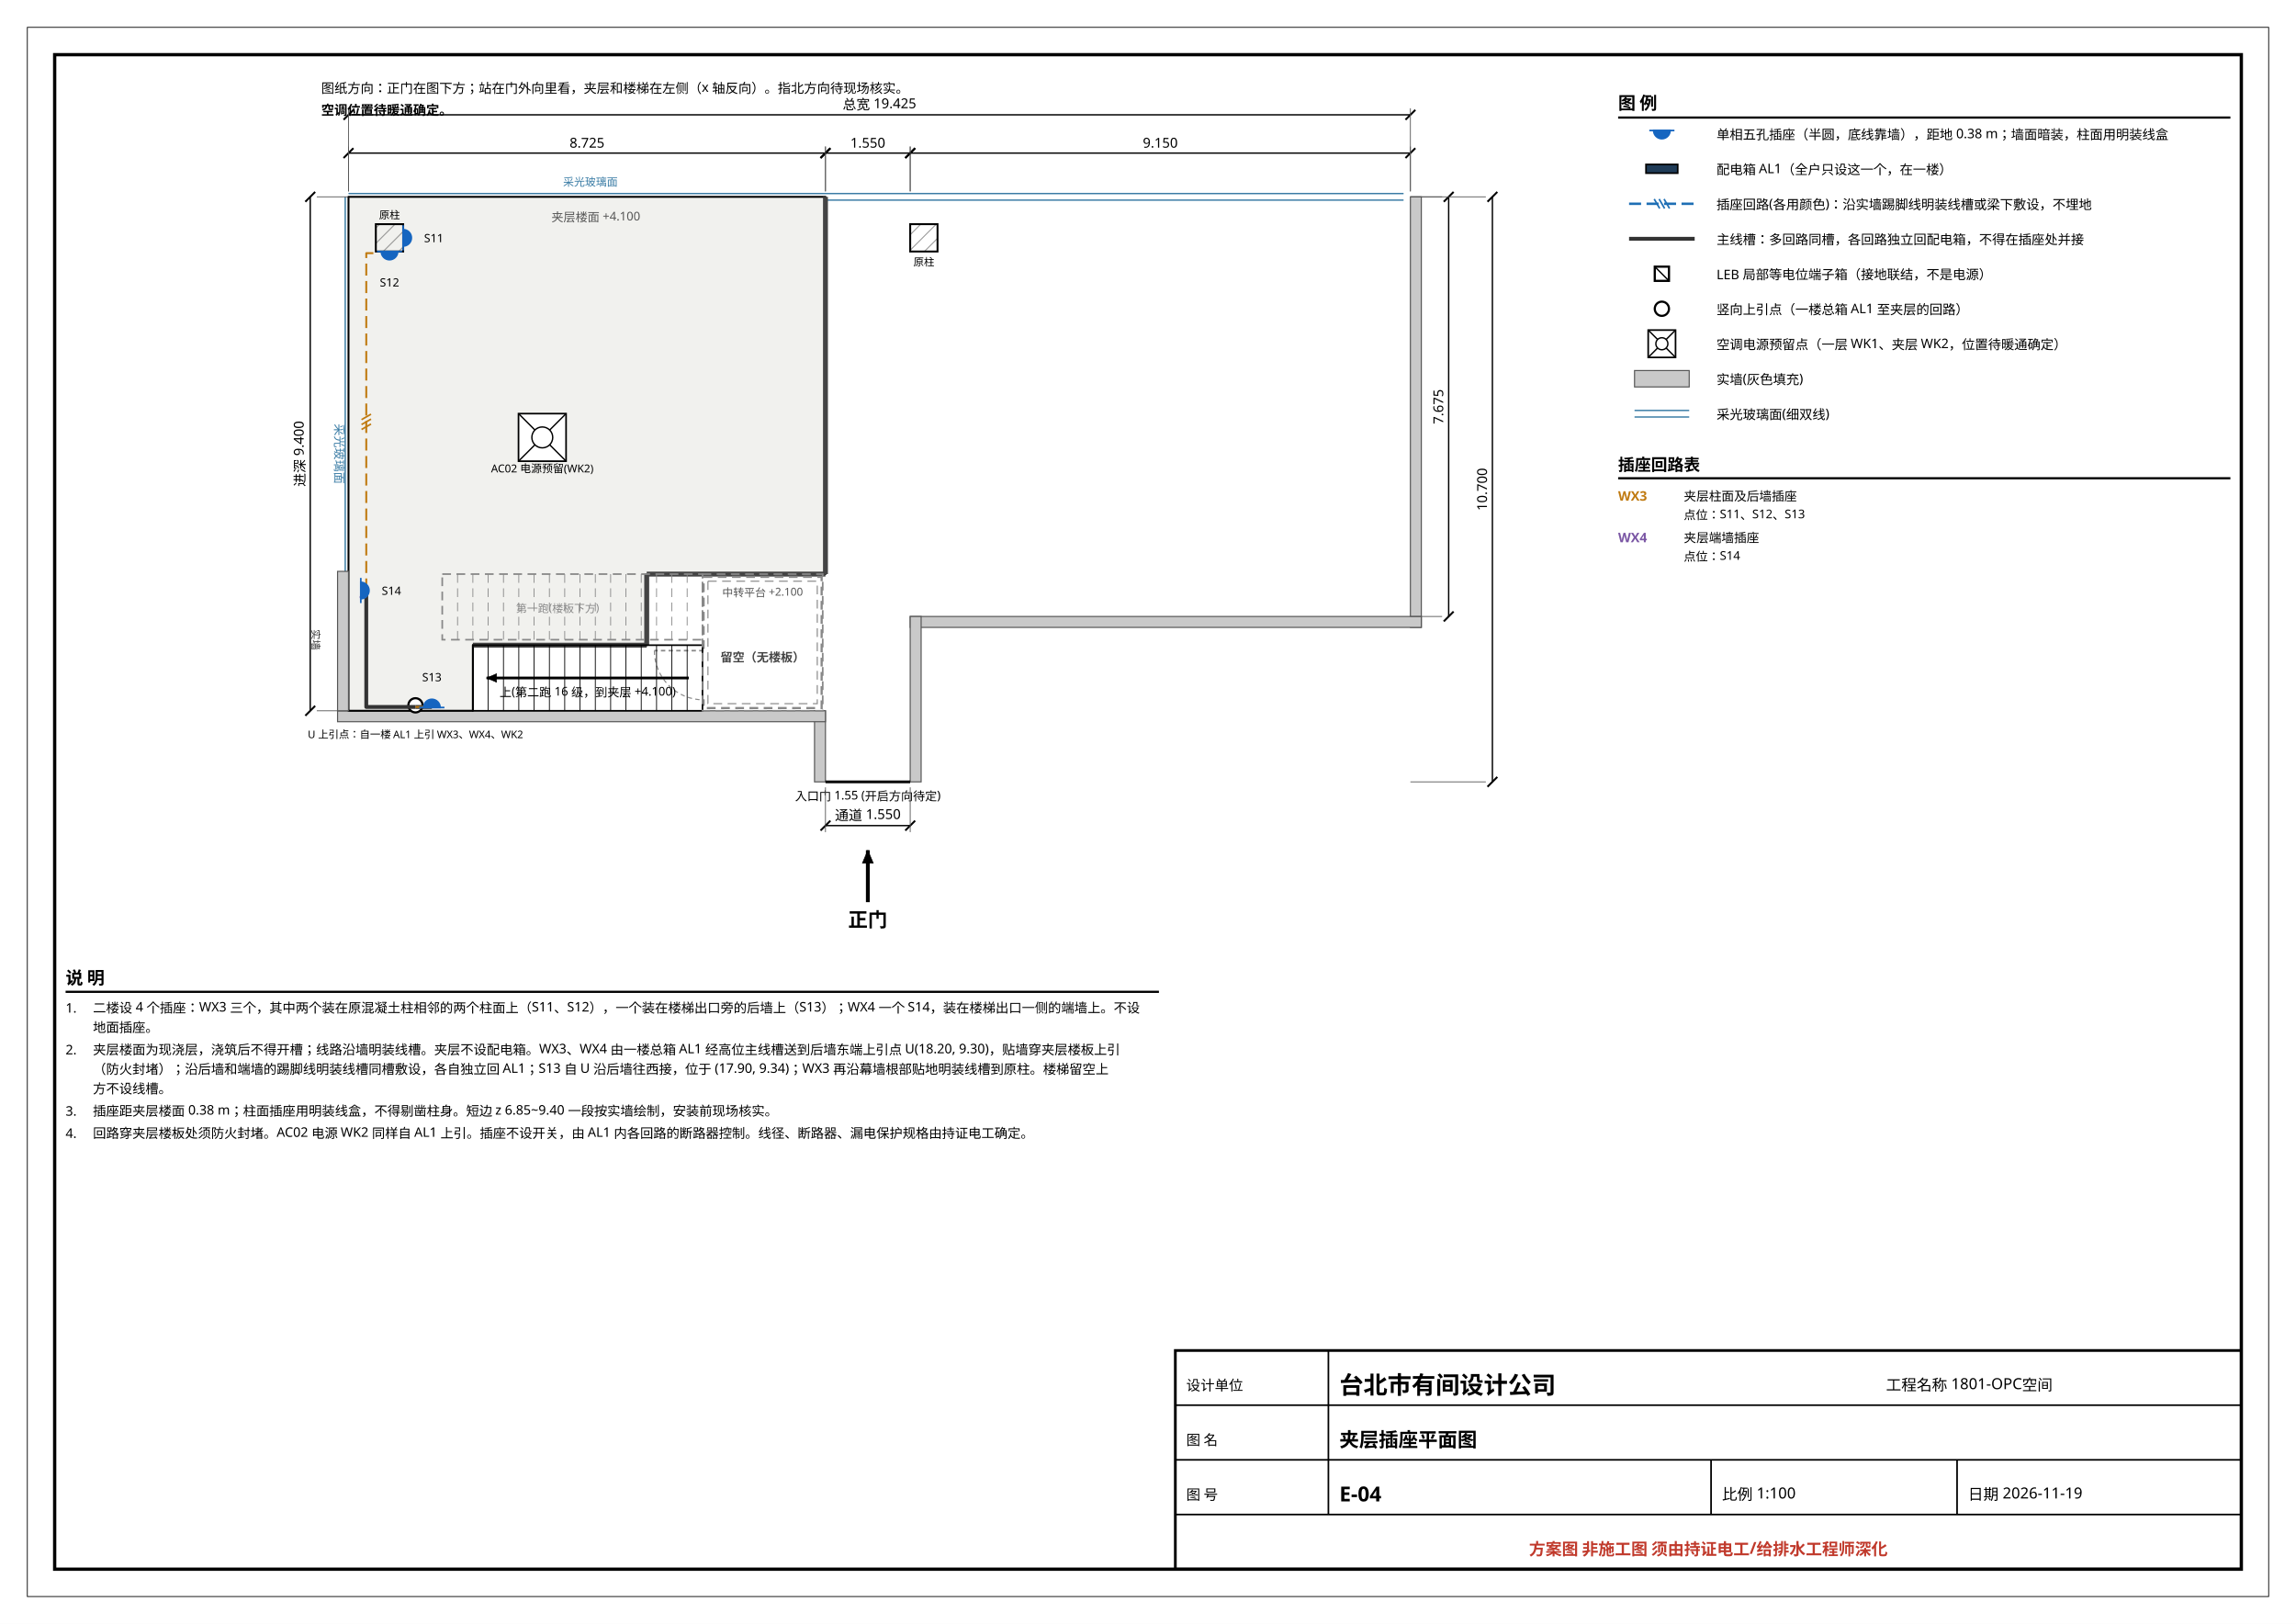
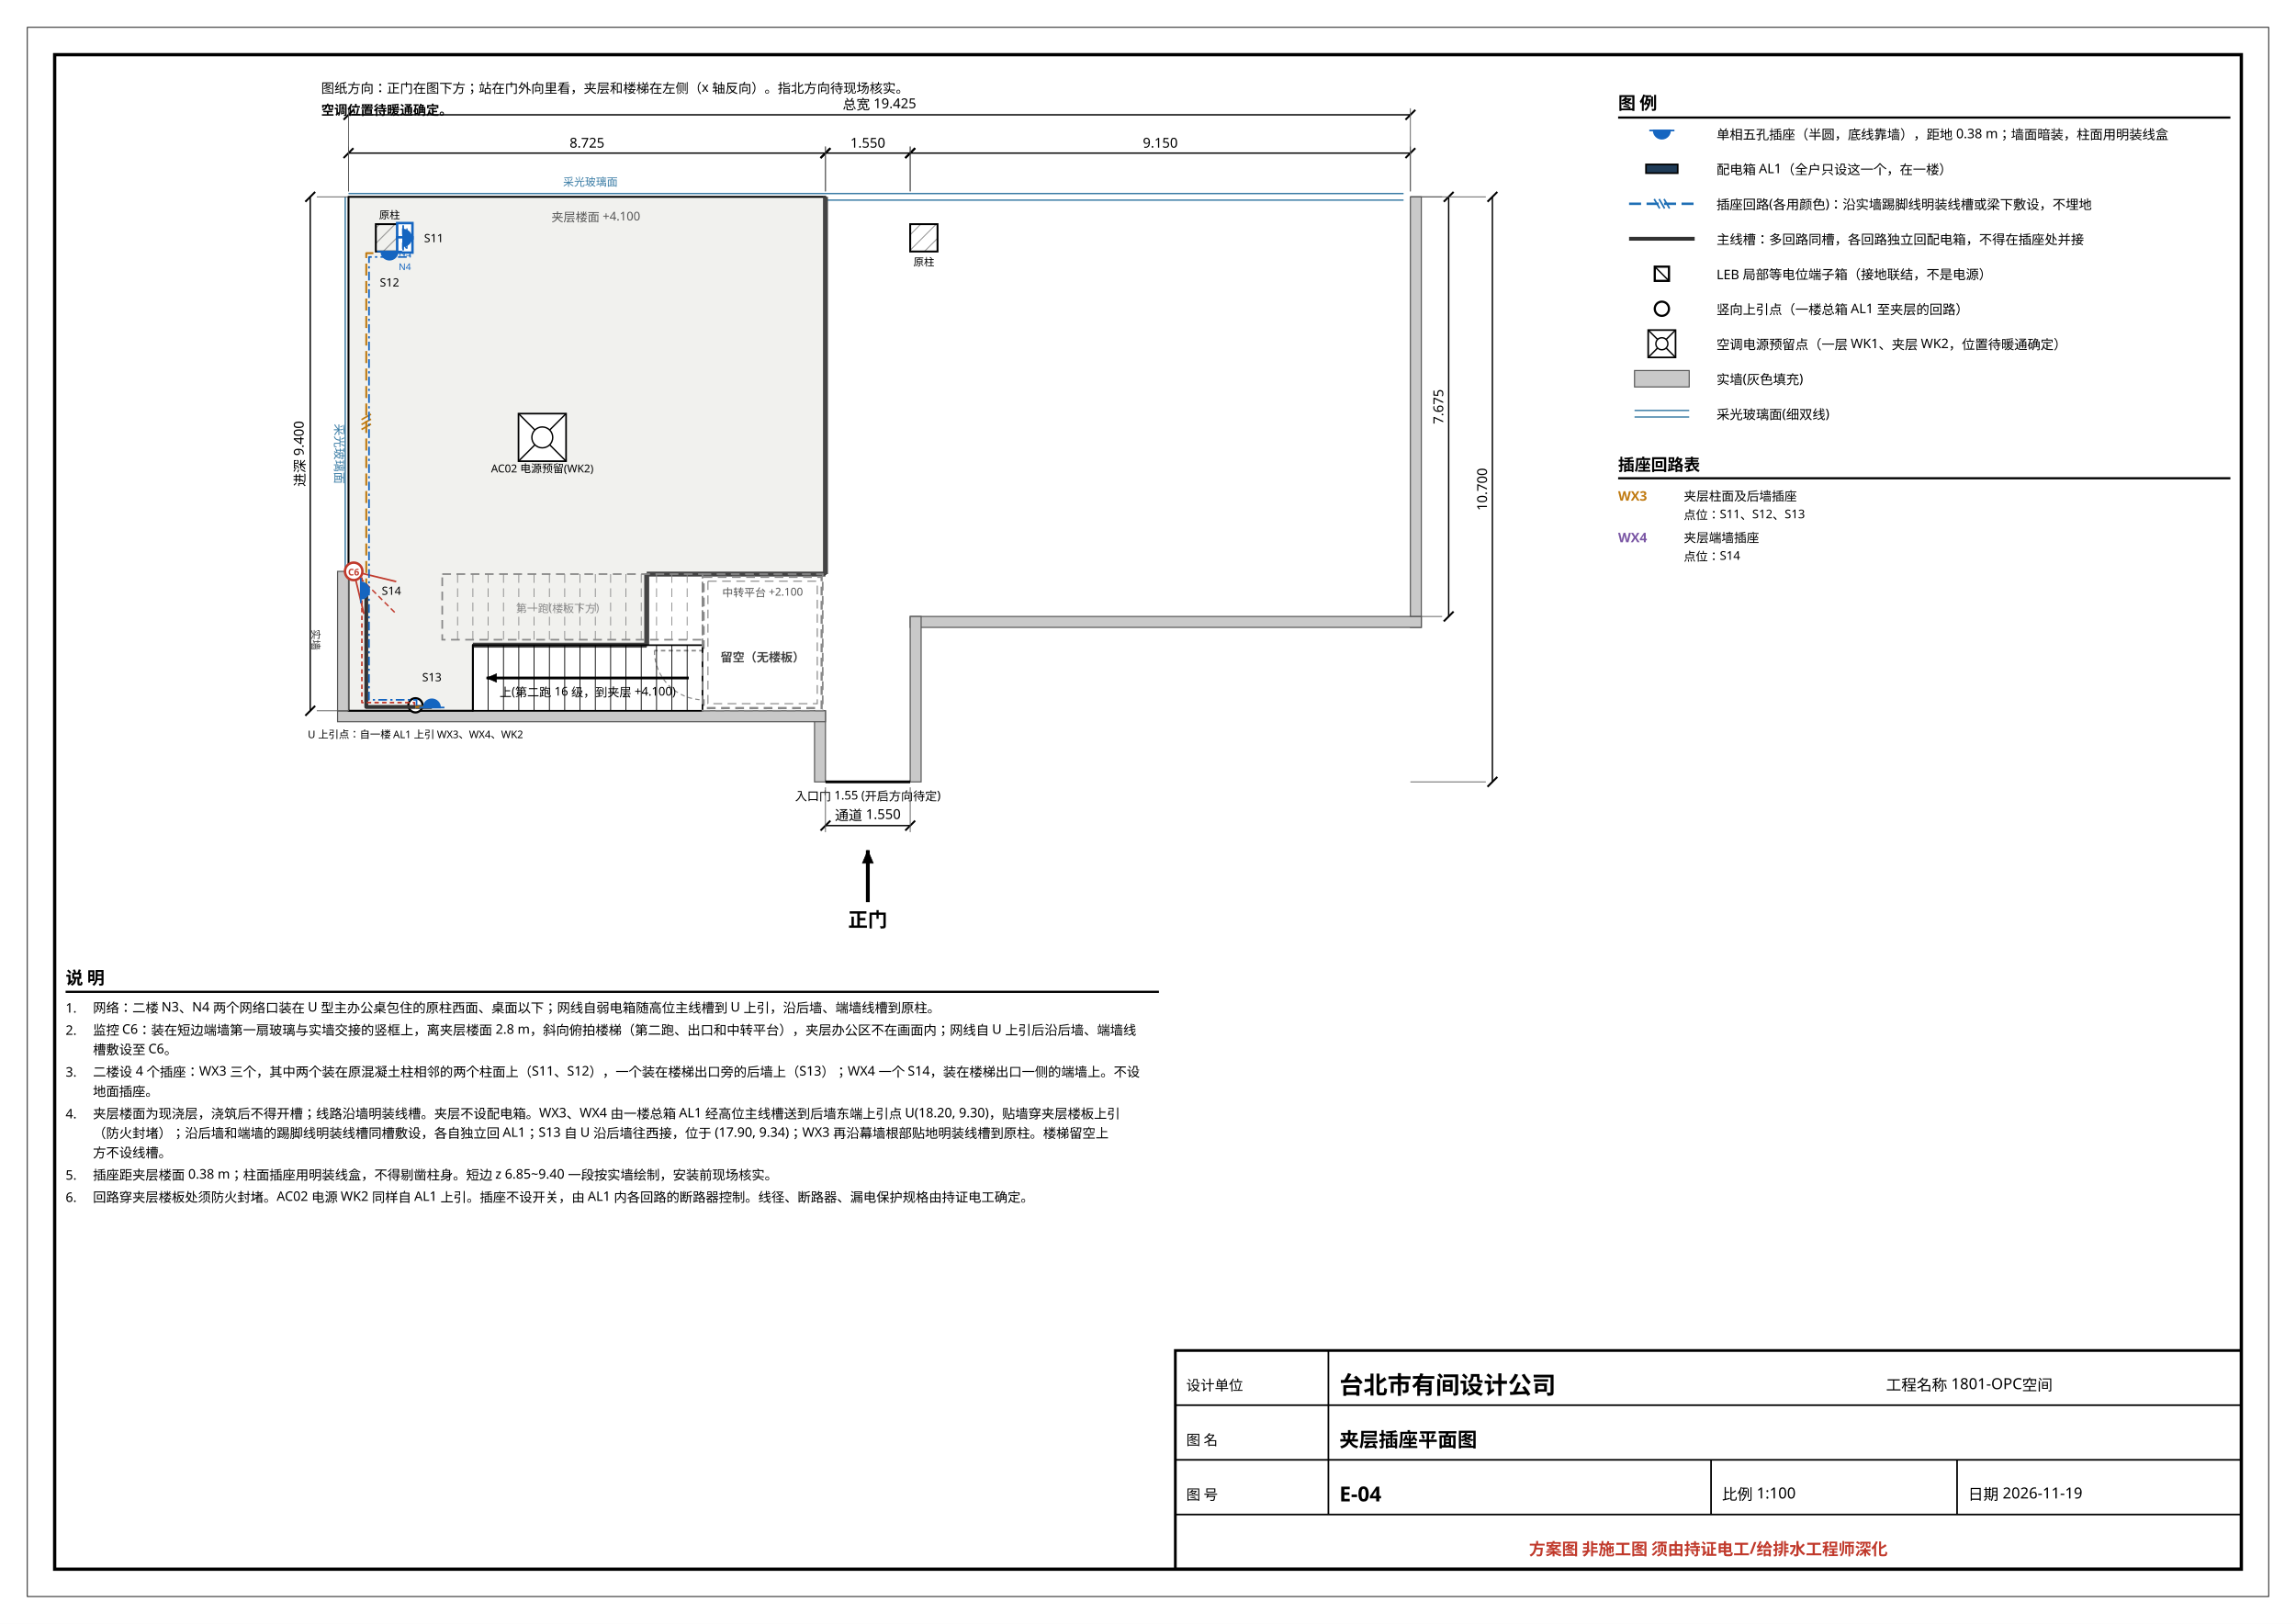
<svg xmlns="http://www.w3.org/2000/svg" width="420mm" height="297mm" viewBox="0 0 420 297" font-family="Microsoft YaHei,PingFang SC,Noto Sans SC,sans-serif">
  <rect width="420" height="297" fill="#fff" />
  <defs>
    <pattern id="hatch" width="2" height="2" patternUnits="userSpaceOnUse" patternTransform="rotate(45)">
      <line x1="0" y1="0" x2="0" y2="2" stroke="#777" stroke-width=".25" />
    </pattern>
    <pattern id="dots" width="1.6" height="1.6" patternUnits="userSpaceOnUse">
      <circle cx=".8" cy=".8" r=".18" fill="#999" />
    </pattern>
  </defs>
  <rect x="5.00" y="5.00" width="410.00" height="287.00" fill="none" stroke="#000" stroke-width="0.15" />
  <rect x="10.00" y="10.00" width="400.00" height="277.00" fill="none" stroke="#000" stroke-width="0.60" />
  <rect x="215.00" y="247.00" width="195.00" height="40.00" fill="none" stroke="#000" stroke-width="0.50" />
  <line x1="215.00" y1="257.00" x2="410.00" y2="257.00" stroke="#000" stroke-width="0.30" fill="none" />
  <line x1="215.00" y1="267.00" x2="410.00" y2="267.00" stroke="#000" stroke-width="0.30" fill="none" />
  <line x1="215.00" y1="277.00" x2="410.00" y2="277.00" stroke="#000" stroke-width="0.30" fill="none" />
  <line x1="243.00" y1="247.00" x2="243.00" y2="277.00" stroke="#000" stroke-width="0.30" fill="none" />
  <line x1="313.00" y1="267.00" x2="313.00" y2="277.00" stroke="#000" stroke-width="0.30" fill="none" />
  <line x1="358.00" y1="267.00" x2="358.00" y2="277.00" stroke="#000" stroke-width="0.30" fill="none" />
  <text x="217.00" y="254.30" font-size="2.60" text-anchor="start" fill="#000">设计单位</text>
  <text x="245.00" y="254.90" font-size="4.40" text-anchor="start" fill="#000" font-weight="bold">台北市有间设计公司</text>
  <text x="345.00" y="254.30" font-size="2.80" text-anchor="start" fill="#000">工程名称  1801-OPC空间</text>
  <text x="217.00" y="264.30" font-size="2.60" text-anchor="start" fill="#000">图    名</text>
  <text x="245.00" y="264.60" font-size="3.60" text-anchor="start" fill="#000" font-weight="bold">夹层插座平面图</text>
  <text x="217.00" y="274.30" font-size="2.60" text-anchor="start" fill="#000">图    号</text>
  <text x="245.00" y="274.60" font-size="3.80" text-anchor="start" fill="#000" font-weight="bold">E-04</text>
  <text x="315.00" y="274.30" font-size="2.80" text-anchor="start" fill="#000">比例 1:100</text>
  <text x="360.00" y="274.30" font-size="2.80" text-anchor="start" fill="#000">日期 2026-11-19</text>
  <text x="312.50" y="284.40" font-size="3.00" text-anchor="middle" fill="#c0392b" font-weight="bold">方案图 非施工图 须由持证电工/给排水工程师深化</text>
  <polygon points="251.00,112.75 219.00,112.75 206.50,112.75 166.50,112.75 166.50,123.75 166.50,143.00 151.00,143.00 151.00,131.00 151.00,130.00 150.00,130.00 73.75,130.00 73.75,129.00 68.75,129.00 68.75,130.00 67.75,130.00 63.75,130.00 63.75,36.00 256.75,36.00 256.75,37.00 258.00,37.00 258.00,41.00 258.00,46.00 258.00,112.75 257.50,112.75 255.50,112.75 251.00,112.75" fill="#fff" stroke="none" stroke-width="0.00" stroke-linejoin="round" />
  <rect x="258.00" y="36.00" width="2.00" height="78.75" fill="#c9c9c9" stroke="#555" stroke-width="0.20" />
  <rect x="166.50" y="112.75" width="93.50" height="2.00" fill="#c9c9c9" stroke="#555" stroke-width="0.20" />
  <rect x="166.50" y="112.75" width="2.00" height="30.25" fill="#c9c9c9" stroke="#555" stroke-width="0.20" />
  <rect x="149.00" y="130.00" width="2.00" height="13.00" fill="#c9c9c9" stroke="#555" stroke-width="0.20" />
  <rect x="61.75" y="130.00" width="89.25" height="2.00" fill="#c9c9c9" stroke="#555" stroke-width="0.20" />
  <line x1="256.75" y1="35.40" x2="63.75" y2="35.40" stroke="#3a7ca5" stroke-width="0.25" fill="none" />
  <line x1="256.75" y1="36.60" x2="63.75" y2="36.60" stroke="#3a7ca5" stroke-width="0.25" fill="none" />
  <line x1="64.35" y1="36.00" x2="64.35" y2="130.00" stroke="#3a7ca5" stroke-width="0.25" fill="none" />
  <line x1="63.15" y1="36.00" x2="63.15" y2="130.00" stroke="#3a7ca5" stroke-width="0.25" fill="none" />
  <text x="108.00" y="34.00" font-size="2.00" text-anchor="middle" fill="#3a7ca5">采光玻璃面</text>
  <text x="61.25" y="83.00" font-size="2.20" text-anchor="middle" fill="#3a7ca5" transform="rotate(90 61.25 83.00)">采光玻璃面</text>
  <line x1="151.00" y1="143.00" x2="166.50" y2="143.00" stroke="#000" stroke-width="0.50" fill="none" />
  <text x="158.75" y="146.40" font-size="2.20" text-anchor="middle" fill="#000">入口门 1.55 (开启方向待定)</text>
  <rect x="166.50" y="41.00" width="5.00" height="5.00" fill="url(#hatch)" stroke="#000" stroke-width="0.35" />
  <rect x="68.75" y="41.00" width="5.00" height="5.00" fill="url(#hatch)" stroke="#000" stroke-width="0.35" />
  <text x="169.00" y="48.60" font-size="1.90" text-anchor="middle" fill="#000">原柱</text>
  <text x="71.25" y="48.60" font-size="1.90" text-anchor="middle" fill="#000">原柱</text>
  <line x1="258.00" y1="28.00" x2="166.50" y2="28.00" stroke="#000" stroke-width="0.25" fill="none" />
  <line x1="257.10" y1="28.90" x2="258.90" y2="27.10" stroke="#000" stroke-width="0.35" fill="none" />
  <line x1="258.00" y1="35.00" x2="258.00" y2="26.80" stroke="#555" stroke-width="0.15" fill="none" />
  <line x1="165.60" y1="28.90" x2="167.40" y2="27.10" stroke="#000" stroke-width="0.35" fill="none" />
  <line x1="166.50" y1="35.00" x2="166.50" y2="26.80" stroke="#555" stroke-width="0.15" fill="none" />
  <text x="212.25" y="27.00" font-size="2.50" text-anchor="middle" fill="#000">9.150</text>
  <line x1="166.50" y1="28.00" x2="151.00" y2="28.00" stroke="#000" stroke-width="0.25" fill="none" />
  <line x1="165.60" y1="28.90" x2="167.40" y2="27.10" stroke="#000" stroke-width="0.35" fill="none" />
  <line x1="166.50" y1="35.00" x2="166.50" y2="26.80" stroke="#555" stroke-width="0.15" fill="none" />
  <line x1="150.10" y1="28.90" x2="151.90" y2="27.10" stroke="#000" stroke-width="0.35" fill="none" />
  <line x1="151.00" y1="35.00" x2="151.00" y2="26.80" stroke="#555" stroke-width="0.15" fill="none" />
  <text x="158.75" y="27.00" font-size="2.50" text-anchor="middle" fill="#000">1.550</text>
  <line x1="151.00" y1="28.00" x2="63.75" y2="28.00" stroke="#000" stroke-width="0.25" fill="none" />
  <line x1="150.10" y1="28.90" x2="151.90" y2="27.10" stroke="#000" stroke-width="0.35" fill="none" />
  <line x1="151.00" y1="35.00" x2="151.00" y2="26.80" stroke="#555" stroke-width="0.15" fill="none" />
  <line x1="62.85" y1="28.90" x2="64.65" y2="27.10" stroke="#000" stroke-width="0.35" fill="none" />
  <line x1="63.75" y1="35.00" x2="63.75" y2="26.80" stroke="#555" stroke-width="0.15" fill="none" />
  <text x="107.38" y="27.00" font-size="2.50" text-anchor="middle" fill="#000">8.725</text>
  <line x1="258.00" y1="21.00" x2="63.75" y2="21.00" stroke="#000" stroke-width="0.25" fill="none" />
  <line x1="257.10" y1="21.90" x2="258.90" y2="20.10" stroke="#000" stroke-width="0.35" fill="none" />
  <line x1="258.00" y1="35.00" x2="258.00" y2="19.80" stroke="#555" stroke-width="0.15" fill="none" />
  <line x1="62.85" y1="21.90" x2="64.65" y2="20.10" stroke="#000" stroke-width="0.35" fill="none" />
  <line x1="63.75" y1="35.00" x2="63.75" y2="19.80" stroke="#555" stroke-width="0.15" fill="none" />
  <text x="160.88" y="20.00" font-size="2.50" text-anchor="middle" fill="#000">总宽 19.425</text>
  <line x1="56.75" y1="36.00" x2="56.75" y2="130.00" stroke="#000" stroke-width="0.25" fill="none" />
  <line x1="55.85" y1="36.90" x2="57.65" y2="35.10" stroke="#000" stroke-width="0.35" fill="none" />
  <line x1="63.75" y1="36.00" x2="57.95" y2="36.00" stroke="#555" stroke-width="0.15" fill="none" />
  <line x1="55.85" y1="130.90" x2="57.65" y2="129.10" stroke="#000" stroke-width="0.35" fill="none" />
  <line x1="63.75" y1="130.00" x2="57.95" y2="130.00" stroke="#555" stroke-width="0.15" fill="none" />
  <text x="55.75" y="83.00" font-size="2.50" text-anchor="middle" fill="#000" transform="rotate(-90 55.75 83.00)">进深 9.400</text>
  <line x1="265.00" y1="36.00" x2="265.00" y2="112.75" stroke="#000" stroke-width="0.25" fill="none" />
  <line x1="264.10" y1="36.90" x2="265.90" y2="35.10" stroke="#000" stroke-width="0.35" fill="none" />
  <line x1="258.00" y1="36.00" x2="263.80" y2="36.00" stroke="#555" stroke-width="0.15" fill="none" />
  <line x1="264.10" y1="113.65" x2="265.90" y2="111.85" stroke="#000" stroke-width="0.35" fill="none" />
  <line x1="258.00" y1="112.75" x2="263.80" y2="112.75" stroke="#555" stroke-width="0.15" fill="none" />
  <text x="264.00" y="74.38" font-size="2.50" text-anchor="middle" fill="#000" transform="rotate(-90 264.00 74.38)">7.675</text>
  <line x1="273.00" y1="36.00" x2="273.00" y2="143.00" stroke="#000" stroke-width="0.25" fill="none" />
  <line x1="272.10" y1="36.90" x2="273.90" y2="35.10" stroke="#000" stroke-width="0.35" fill="none" />
  <line x1="258.00" y1="36.00" x2="271.80" y2="36.00" stroke="#555" stroke-width="0.15" fill="none" />
  <line x1="272.10" y1="143.90" x2="273.90" y2="142.10" stroke="#000" stroke-width="0.35" fill="none" />
  <line x1="258.00" y1="143.00" x2="271.80" y2="143.00" stroke="#555" stroke-width="0.15" fill="none" />
  <text x="272.00" y="89.50" font-size="2.50" text-anchor="middle" fill="#000" transform="rotate(-90 272.00 89.50)">10.700</text>
  <line x1="166.50" y1="151.00" x2="151.00" y2="151.00" stroke="#000" stroke-width="0.25" fill="none" />
  <line x1="165.60" y1="151.90" x2="167.40" y2="150.10" stroke="#000" stroke-width="0.35" fill="none" />
  <line x1="166.50" y1="144.00" x2="166.50" y2="152.20" stroke="#555" stroke-width="0.15" fill="none" />
  <line x1="150.10" y1="151.90" x2="151.90" y2="150.10" stroke="#000" stroke-width="0.35" fill="none" />
  <line x1="151.00" y1="144.00" x2="151.00" y2="152.20" stroke="#555" stroke-width="0.15" fill="none" />
  <text x="158.75" y="150.00" font-size="2.50" text-anchor="middle" fill="#000">通道 1.550</text>
  <line x1="158.75" y1="165.00" x2="158.75" y2="155.50" stroke="#000" stroke-width="0.70" fill="none" />
  <polygon points="158.75,155.50 159.76,157.89 157.74,157.89" fill="#000" stroke="#000" stroke-width="0.10" stroke-linejoin="round" />
  <text x="158.75" y="169.50" font-size="3.60" text-anchor="middle" fill="#000" font-weight="bold">正门</text>
  <text x="58.75" y="17.00" font-size="2.40" text-anchor="start" fill="#000">图纸方向：正门在图下方；站在门外向里看，夹层和楼梯在左侧（x 轴反向）。指北方向待现场核实。</text>
  <text x="58.75" y="21.00" font-size="2.40" text-anchor="start" fill="#000" font-weight="bold">空调位置待暖通确定。</text>
  <polygon points="151.00,36.00 63.75,36.00 63.75,130.00 86.50,130.00 86.50,118.00 118.30,118.00 118.30,105.00 151.00,105.00" fill="#f1f1ee" stroke="#000" stroke-width="0.35" stroke-linejoin="round" />
  <line x1="151.00" y1="36.00" x2="151.00" y2="105.00" stroke="#444" stroke-width="0.90" fill="none" />
  <line x1="151.00" y1="105.00" x2="118.30" y2="105.00" stroke="#444" stroke-width="0.90" fill="none" />
  <line x1="118.30" y1="105.00" x2="118.30" y2="118.00" stroke="#444" stroke-width="0.90" fill="none" />
  <line x1="118.30" y1="118.00" x2="86.50" y2="118.00" stroke="#444" stroke-width="0.90" fill="none" />
  <text x="139.50" y="121.00" font-size="2.20" text-anchor="middle" fill="#444" font-weight="bold">留空（无楼板）</text>
  <text x="109.00" y="40.50" font-size="2.20" text-anchor="middle" fill="#555">夹层楼面 +4.100</text>
  <rect x="61.75" y="104.50" width="2.00" height="25.50" fill="#c9c9c9" stroke="#555" stroke-width="0.20" />
  <text x="57.05" y="117.00" font-size="1.90" text-anchor="middle" fill="#333" transform="rotate(90 57.05 117.00)">实墙</text>
  <rect x="68.75" y="41.00" width="5.00" height="5.00" fill="url(#hatch)" stroke="#000" stroke-width="0.35" />
  <text x="71.25" y="40.00" font-size="1.90" text-anchor="middle" fill="#000">原柱</text>
  <rect x="128.70" y="105.50" width="21.60" height="24.00" fill="none" stroke="#888" stroke-width="0.40" stroke-dasharray="1.6 1" />
  <rect x="129.50" y="106.30" width="20.00" height="22.40" fill="none" stroke="#888" stroke-width="0.20" stroke-dasharray="1.6 1" />
  <line x1="128.70" y1="119.10" x2="128.70" y2="127.90" stroke="#fff" stroke-width="1.00" fill="none" />
  <line x1="128.70" y1="119.00" x2="119.70" y2="119.00" stroke="#888" stroke-width="0.30" stroke-dasharray="0.8 0.6" fill="none" />
  <path d="M119.70,119.00 A9.00,9.00 0 0 0 128.70,128.00" fill="none" stroke="#888" stroke-width="0.20" stroke-dasharray="0.8 0.6" />
  <rect x="80.90" y="105.00" width="47.60" height="12.00" fill="none" stroke="#888" stroke-width="0.30" stroke-dasharray="1.6 1" />
  <line x1="125.70" y1="105.00" x2="125.70" y2="117.00" stroke="#888" stroke-width="0.15" stroke-dasharray="1.6 1" fill="none" />
  <line x1="122.90" y1="105.00" x2="122.90" y2="117.00" stroke="#888" stroke-width="0.15" stroke-dasharray="1.6 1" fill="none" />
  <line x1="120.10" y1="105.00" x2="120.10" y2="117.00" stroke="#888" stroke-width="0.15" stroke-dasharray="1.6 1" fill="none" />
  <line x1="117.30" y1="105.00" x2="117.30" y2="117.00" stroke="#888" stroke-width="0.15" stroke-dasharray="1.6 1" fill="none" />
  <line x1="114.50" y1="105.00" x2="114.50" y2="117.00" stroke="#888" stroke-width="0.15" stroke-dasharray="1.6 1" fill="none" />
  <line x1="111.70" y1="105.00" x2="111.70" y2="117.00" stroke="#888" stroke-width="0.15" stroke-dasharray="1.6 1" fill="none" />
  <line x1="108.90" y1="105.00" x2="108.90" y2="117.00" stroke="#888" stroke-width="0.15" stroke-dasharray="1.6 1" fill="none" />
  <line x1="106.10" y1="105.00" x2="106.10" y2="117.00" stroke="#888" stroke-width="0.15" stroke-dasharray="1.6 1" fill="none" />
  <line x1="103.30" y1="105.00" x2="103.30" y2="117.00" stroke="#888" stroke-width="0.15" stroke-dasharray="1.6 1" fill="none" />
  <line x1="100.50" y1="105.00" x2="100.50" y2="117.00" stroke="#888" stroke-width="0.15" stroke-dasharray="1.6 1" fill="none" />
  <line x1="97.70" y1="105.00" x2="97.70" y2="117.00" stroke="#888" stroke-width="0.15" stroke-dasharray="1.6 1" fill="none" />
  <line x1="94.90" y1="105.00" x2="94.90" y2="117.00" stroke="#888" stroke-width="0.15" stroke-dasharray="1.6 1" fill="none" />
  <line x1="92.10" y1="105.00" x2="92.10" y2="117.00" stroke="#888" stroke-width="0.15" stroke-dasharray="1.6 1" fill="none" />
  <line x1="89.30" y1="105.00" x2="89.30" y2="117.00" stroke="#888" stroke-width="0.15" stroke-dasharray="1.6 1" fill="none" />
  <line x1="86.50" y1="105.00" x2="86.50" y2="117.00" stroke="#888" stroke-width="0.15" stroke-dasharray="1.6 1" fill="none" />
  <line x1="83.70" y1="105.00" x2="83.70" y2="117.00" stroke="#888" stroke-width="0.15" stroke-dasharray="1.6 1" fill="none" />
  <rect x="86.50" y="118.00" width="42.00" height="12.00" fill="none" stroke="#000" stroke-width="0.30" />
  <line x1="125.70" y1="118.00" x2="125.70" y2="130.00" stroke="#000" stroke-width="0.15" fill="none" />
  <line x1="122.90" y1="118.00" x2="122.90" y2="130.00" stroke="#000" stroke-width="0.15" fill="none" />
  <line x1="120.10" y1="118.00" x2="120.10" y2="130.00" stroke="#000" stroke-width="0.15" fill="none" />
  <line x1="117.30" y1="118.00" x2="117.30" y2="130.00" stroke="#000" stroke-width="0.15" fill="none" />
  <line x1="114.50" y1="118.00" x2="114.50" y2="130.00" stroke="#000" stroke-width="0.15" fill="none" />
  <line x1="111.70" y1="118.00" x2="111.70" y2="130.00" stroke="#000" stroke-width="0.15" fill="none" />
  <line x1="108.90" y1="118.00" x2="108.90" y2="130.00" stroke="#000" stroke-width="0.15" fill="none" />
  <line x1="106.10" y1="118.00" x2="106.10" y2="130.00" stroke="#000" stroke-width="0.15" fill="none" />
  <line x1="103.30" y1="118.00" x2="103.30" y2="130.00" stroke="#000" stroke-width="0.15" fill="none" />
  <line x1="100.50" y1="118.00" x2="100.50" y2="130.00" stroke="#000" stroke-width="0.15" fill="none" />
  <line x1="97.70" y1="118.00" x2="97.70" y2="130.00" stroke="#000" stroke-width="0.15" fill="none" />
  <line x1="94.90" y1="118.00" x2="94.90" y2="130.00" stroke="#000" stroke-width="0.15" fill="none" />
  <line x1="92.10" y1="118.00" x2="92.10" y2="130.00" stroke="#000" stroke-width="0.15" fill="none" />
  <line x1="89.30" y1="118.00" x2="89.30" y2="130.00" stroke="#000" stroke-width="0.15" fill="none" />
  <rect x="128.50" y="105.00" width="22.00" height="25.00" fill="none" stroke="#888" stroke-width="0.30" stroke-dasharray="1.6 1" />
  <text x="139.50" y="109.10" font-size="2.00" text-anchor="middle" fill="#555">中转平台 +2.100</text>
  <line x1="126.00" y1="124.00" x2="89.00" y2="124.00" stroke="#000" stroke-width="0.50" fill="none" />
  <polygon points="89.00,124.00 90.84,123.22 90.84,124.78" fill="#000" stroke="#000" stroke-width="0.10" stroke-linejoin="round" />
  <text x="107.50" y="127.40" font-size="2.20" text-anchor="middle" fill="#000">上(第二跑 16 级，到夹层 +4.100)</text>
  <text x="102.00" y="112.00" font-size="2.00" text-anchor="middle" fill="#888">第一跑(楼板下方)</text>
  <rect x="94.85" y="75.65" width="8.70" height="8.70" fill="#fff" stroke="#000" stroke-width="0.30" />
  <line x1="94.85" y1="75.65" x2="103.55" y2="84.35" stroke="#000" stroke-width="0.25" fill="none" />
  <line x1="94.85" y1="84.35" x2="103.55" y2="75.65" stroke="#000" stroke-width="0.25" fill="none" />
  <circle cx="99.20" cy="80.00" r="1.91" fill="#fff" stroke="#000" stroke-width="0.25" />
  <text x="99.20" y="86.40" font-size="2.00" text-anchor="middle" fill="#000">AC02 电源预留(WK2)</text>
  <circle cx="76.00" cy="129.00" r="1.30" fill="#fff" stroke="#000" stroke-width="0.40" />
  <text x="76.00" y="135.00" font-size="1.90" text-anchor="middle" fill="#000">U 上引点：自一楼 AL1 上引 WX3、WX4、WK2</text>
  <polyline points="76.00,129.30 67.00,129.30 67.00,108.00" fill="none" stroke="#333" stroke-width="0.70" stroke-linejoin="round" />
  <polyline points="76.00,129.30 79.00,129.30" fill="none" stroke="#333" stroke-width="0.70" stroke-linejoin="round" />
  <polyline points="76.00,129.30 79.00,129.30" fill="none" stroke="#c07a10" stroke-width="0.35" stroke-dasharray="2.2 1" stroke-linejoin="round" />
  <polyline points="67.00,108.00 67.00,46.30 68.50,46.30" fill="none" stroke="#c07a10" stroke-width="0.35" stroke-dasharray="2.2 1" stroke-linejoin="round" />
  <line x1="66.13" y1="78.55" x2="67.87" y2="77.55" stroke="#c07a10" stroke-width="0.30" fill="none" />
  <line x1="66.13" y1="77.65" x2="67.87" y2="76.65" stroke="#c07a10" stroke-width="0.30" fill="none" />
  <line x1="66.13" y1="76.75" x2="67.87" y2="75.75" stroke="#c07a10" stroke-width="0.30" fill="none" />
  <polyline points="67.00,109.20 65.80,109.20" fill="none" stroke="#7a56a4" stroke-width="0.35" stroke-dasharray="2.2 1" stroke-linejoin="round" />
+   <polyline points="75.80,129.00 75.80,128.50 66.20,128.50 66.20,104.50 64.70,104.50" fill="none" stroke="#c0392b" stroke-width="0.30" stroke-dasharray=".8 .6" stroke-linejoin="round" />
+   <line x1="64.70" y1="104.50" x2="66.57" y2="112.28" stroke="#c0392b" stroke-width="0.30" fill="none" />
+   <line x1="64.70" y1="104.50" x2="72.48" y2="106.37" stroke="#c0392b" stroke-width="0.30" fill="none" />
+   <line x1="64.70" y1="104.50" x2="72.48" y2="112.28" stroke="#c0392b" stroke-width="0.25" stroke-dasharray="1 .6" fill="none" />
+   <circle cx="64.70" cy="104.50" r="1.60" fill="#fff" stroke="#c0392b" stroke-width="0.45" />
+   <text x="64.70" y="105.25" font-size="1.70" text-anchor="middle" fill="#c0392b" font-weight="bold">C6</text>
+   <polyline points="76.20,129.00 76.20,128.00 67.50,128.00 67.50,47.00 75.00,47.00 75.00,43.50" fill="none" stroke="#1565c0" stroke-width="0.30" stroke-dasharray="1.6 .6 .4 .6" stroke-linejoin="round" />
+   <rect x="72.65" y="40.80" width="2.80" height="2.80" fill="#fff" stroke="#1565c0" stroke-width="0.45" />
+   <text x="74.05" y="42.90" font-size="1.60" text-anchor="middle" fill="#1565c0" font-weight="bold">N</text>
+   <text x="74.05" y="46.80" font-size="1.70" text-anchor="middle" fill="#1565c0">N3</text>
+   <rect x="72.65" y="43.40" width="2.80" height="2.80" fill="#fff" stroke="#1565c0" stroke-width="0.45" />
+   <text x="74.05" y="45.50" font-size="1.60" text-anchor="middle" fill="#1565c0" font-weight="bold">N</text>
+   <text x="74.05" y="49.40" font-size="1.70" text-anchor="middle" fill="#1565c0">N4</text>
  <path d="M73.75,45.00 A1.50,1.50 0 0 0 73.75,42.00 Z" fill="#1565c0" stroke="#1565c0" stroke-width="0.30" />
  <line x1="73.75" y1="45.80" x2="73.75" y2="41.20" stroke="#1565c0" stroke-width="0.30" fill="none" />
  <text x="79.35" y="44.30" font-size="2.10" text-anchor="middle" fill="#000">S11</text>
  <path d="M69.75,46.00 A1.50,1.50 0 0 0 72.75,46.00 Z" fill="#1565c0" stroke="#1565c0" stroke-width="0.30" />
  <line x1="68.95" y1="46.00" x2="73.55" y2="46.00" stroke="#1565c0" stroke-width="0.30" fill="none" />
  <text x="71.25" y="52.40" font-size="2.10" text-anchor="middle" fill="#000">S12</text>
  <path d="M80.50,129.40 A1.50,1.50 0 0 0 77.50,129.40 Z" fill="#1565c0" stroke="#1565c0" stroke-width="0.30" />
  <line x1="81.30" y1="129.40" x2="76.70" y2="129.40" stroke="#1565c0" stroke-width="0.30" fill="none" />
  <text x="79.00" y="124.60" font-size="2.10" text-anchor="middle" fill="#000">S13</text>
  <path d="M66.00,109.50 A1.50,1.50 0 0 0 66.00,106.50 Z" fill="#1565c0" stroke="#1565c0" stroke-width="0.30" />
  <line x1="66.00" y1="110.30" x2="66.00" y2="105.70" stroke="#1565c0" stroke-width="0.30" fill="none" />
  <text x="71.60" y="108.80" font-size="2.10" text-anchor="middle" fill="#000">S14</text>
  <text x="296.00" y="20.00" font-size="3.20" text-anchor="start" fill="#000" font-weight="bold">图 例</text>
  <line x1="296.00" y1="21.50" x2="408.00" y2="21.50" stroke="#000" stroke-width="0.40" fill="none" />
  <path d="M302.50,23.87 A1.50,1.50 0 0 0 305.50,23.87 Z" fill="#1565c0" stroke="#1565c0" stroke-width="0.30" />
  <line x1="301.70" y1="23.87" x2="306.30" y2="23.87" stroke="#1565c0" stroke-width="0.30" fill="none" />
  <text x="314.00" y="25.47" font-size="2.40" text-anchor="start" fill="#000">单相五孔插座（半圆，底线靠墙），距地 0.38 m；墙面暗装，柱面用明装线盒</text>
  <rect x="301.10" y="30.07" width="5.80" height="1.60" fill="#1f3b57" stroke="#000" stroke-width="0.30" />
  <text x="314.00" y="31.87" font-size="2.40" text-anchor="start" fill="#000">配电箱 AL1（全户只设这一个，在一楼）</text>
  <line x1="298.00" y1="37.27" x2="310.00" y2="37.27" stroke="#1f6fb5" stroke-width="0.45" stroke-dasharray="2.2 1" fill="none" />
  <line x1="302.60" y1="36.40" x2="303.60" y2="38.13" stroke="#1f6fb5" stroke-width="0.30" fill="none" />
  <line x1="303.50" y1="36.40" x2="304.50" y2="38.13" stroke="#1f6fb5" stroke-width="0.30" fill="none" />
  <line x1="304.40" y1="36.40" x2="305.40" y2="38.13" stroke="#1f6fb5" stroke-width="0.30" fill="none" />
  <text x="314.00" y="38.27" font-size="2.40" text-anchor="start" fill="#000">插座回路(各用颜色)：沿实墙踢脚线明装线槽或梁下敷设，不埋地</text>
  <line x1="298.00" y1="43.67" x2="310.00" y2="43.67" stroke="#333" stroke-width="0.70" fill="none" />
  <text x="314.00" y="44.67" font-size="2.40" text-anchor="start" fill="#000">主线槽：多回路同槽，各回路独立回配电箱，不得在插座处并接</text>
  <rect x="302.70" y="48.77" width="2.60" height="2.60" fill="#fff" stroke="#000" stroke-width="0.40" />
  <line x1="302.70" y1="48.77" x2="305.30" y2="51.37" stroke="#000" stroke-width="0.25" fill="none" />
  <text x="314.00" y="51.07" font-size="2.40" text-anchor="start" fill="#000">LEB 局部等电位端子箱（接地联结，不是电源）</text>
  <circle cx="304.00" cy="56.47" r="1.30" fill="#fff" stroke="#000" stroke-width="0.40" />
  <text x="314.00" y="57.47" font-size="2.40" text-anchor="start" fill="#000">竖向上引点（一楼总箱 AL1 至夹层的回路）</text>
  <rect x="301.50" y="60.37" width="5.00" height="5.00" fill="#fff" stroke="#000" stroke-width="0.30" />
  <line x1="301.50" y1="60.37" x2="306.50" y2="65.37" stroke="#000" stroke-width="0.25" fill="none" />
  <line x1="301.50" y1="65.37" x2="306.50" y2="60.37" stroke="#000" stroke-width="0.25" fill="none" />
  <circle cx="304.00" cy="62.87" r="1.10" fill="#fff" stroke="#000" stroke-width="0.25" />
  <text x="314.00" y="63.87" font-size="2.40" text-anchor="start" fill="#000">空调电源预留点（一层 WK1、夹层 WK2，位置待暖通确定）</text>
  <rect x="299.00" y="67.77" width="10.00" height="3.00" fill="#c9c9c9" stroke="#555" stroke-width="0.20" />
  <text x="314.00" y="70.27" font-size="2.40" text-anchor="start" fill="#000">实墙(灰色填充)</text>
  <line x1="299.00" y1="75.07" x2="309.00" y2="75.07" stroke="#3a7ca5" stroke-width="0.25" fill="none" />
  <line x1="299.00" y1="76.27" x2="309.00" y2="76.27" stroke="#3a7ca5" stroke-width="0.25" fill="none" />
  <text x="314.00" y="76.67" font-size="2.40" text-anchor="start" fill="#000">采光玻璃面(细双线)</text>
  <text x="296.00" y="86.07" font-size="3.00" text-anchor="start" fill="#000" font-weight="bold">插座回路表</text>
  <line x1="296.00" y1="87.47" x2="408.00" y2="87.47" stroke="#000" stroke-width="0.40" fill="none" />
  <text x="296.00" y="91.57" font-size="2.40" text-anchor="start" fill="#c07a10" font-weight="bold">WX3</text>
  <text x="308.00" y="91.57" font-size="2.30" text-anchor="start" fill="#000">夹层柱面及后墙插座</text>
  <text x="308.00" y="94.97" font-size="2.20" text-anchor="start" fill="#000">点位：S11、S12、S13</text>
  <text x="296.00" y="99.17" font-size="2.40" text-anchor="start" fill="#7a56a4" font-weight="bold">WX4</text>
  <text x="308.00" y="99.17" font-size="2.30" text-anchor="start" fill="#000">夹层端墙插座</text>
  <text x="308.00" y="102.57" font-size="2.20" text-anchor="start" fill="#000">点位：S14</text>
  <text x="12.00" y="180.00" font-size="3.20" text-anchor="start" fill="#000" font-weight="bold">说 明</text>
  <line x1="12.00" y1="181.40" x2="212.00" y2="181.40" stroke="#000" stroke-width="0.40" fill="none" />
  <text x="12.00" y="185.20" font-size="2.40" text-anchor="start" fill="#000">1.</text>
-   <text x="17.00" y="185.20" font-size="2.40" text-anchor="start" fill="#000">二楼设 4 个插座：WX3 三个，其中两个装在原混凝土柱相邻的两个柱面上（S11、S12），一个装在楼梯出口旁的后墙上（S13）；WX4 一个 S14，装在楼梯出口一侧的端墙上。不设</text>
-   <text x="17.00" y="188.77" font-size="2.40" text-anchor="start" fill="#000">地面插座。</text>
-   <text x="12.00" y="192.84" font-size="2.40" text-anchor="start" fill="#000">2.</text>
-   <text x="17.00" y="192.84" font-size="2.40" text-anchor="start" fill="#000">夹层楼面为现浇层，浇筑后不得开槽；线路沿墙明装线槽。夹层不设配电箱。WX3、WX4 由一楼总箱 AL1 经高位主线槽送到后墙东端上引点 U(18.20, 9.30)，贴墙穿夹层楼板上引</text>
-   <text x="17.00" y="196.41" font-size="2.40" text-anchor="start" fill="#000">（防火封堵）；沿后墙和端墙的踢脚线明装线槽同槽敷设，各自独立回 AL1；S13 自 U 沿后墙往西接，位于 (17.90, 9.34)；WX3 再沿幕墙根部贴地明装线槽到原柱。楼梯留空上</text>
-   <text x="17.00" y="199.98" font-size="2.40" text-anchor="start" fill="#000">方不设线槽。</text>
-   <text x="12.00" y="204.05" font-size="2.40" text-anchor="start" fill="#000">3.</text>
-   <text x="17.00" y="204.05" font-size="2.40" text-anchor="start" fill="#000">插座距夹层楼面 0.38 m；柱面插座用明装线盒，不得剔凿柱身。短边 z 6.85~9.40 一段按实墙绘制，安装前现场核实。</text>
-   <text x="12.00" y="208.12" font-size="2.40" text-anchor="start" fill="#000">4.</text>
-   <text x="17.00" y="208.12" font-size="2.40" text-anchor="start" fill="#000">回路穿夹层楼板处须防火封堵。AC02 电源 WK2 同样自 AL1 上引。插座不设开关，由 AL1 内各回路的断路器控制。线径、断路器、漏电保护规格由持证电工确定。</text>
+   <text x="17.00" y="185.20" font-size="2.40" text-anchor="start" fill="#000">网络：二楼 N3、N4 两个网络口装在 U 型主办公桌包住的原柱西面、桌面以下；网线自弱电箱随高位主线槽到 U 上引，沿后墙、端墙线槽到原柱。</text>
+   <text x="12.00" y="189.27" font-size="2.40" text-anchor="start" fill="#000">2.</text>
+   <text x="17.00" y="189.27" font-size="2.40" text-anchor="start" fill="#000">监控 C6：装在短边端墙第一扇玻璃与实墙交接的竖框上，离夹层楼面 2.8 m，斜向俯拍楼梯（第二跑、出口和中转平台），夹层办公区不在画面内；网线自 U 上引后沿后墙、端墙线</text>
+   <text x="17.00" y="192.84" font-size="2.40" text-anchor="start" fill="#000">槽敷设至 C6。</text>
+   <text x="12.00" y="196.91" font-size="2.40" text-anchor="start" fill="#000">3.</text>
+   <text x="17.00" y="196.91" font-size="2.40" text-anchor="start" fill="#000">二楼设 4 个插座：WX3 三个，其中两个装在原混凝土柱相邻的两个柱面上（S11、S12），一个装在楼梯出口旁的后墙上（S13）；WX4 一个 S14，装在楼梯出口一侧的端墙上。不设</text>
+   <text x="17.00" y="200.48" font-size="2.40" text-anchor="start" fill="#000">地面插座。</text>
+   <text x="12.00" y="204.55" font-size="2.40" text-anchor="start" fill="#000">4.</text>
+   <text x="17.00" y="204.55" font-size="2.40" text-anchor="start" fill="#000">夹层楼面为现浇层，浇筑后不得开槽；线路沿墙明装线槽。夹层不设配电箱。WX3、WX4 由一楼总箱 AL1 经高位主线槽送到后墙东端上引点 U(18.20, 9.30)，贴墙穿夹层楼板上引</text>
+   <text x="17.00" y="208.12" font-size="2.40" text-anchor="start" fill="#000">（防火封堵）；沿后墙和端墙的踢脚线明装线槽同槽敷设，各自独立回 AL1；S13 自 U 沿后墙往西接，位于 (17.90, 9.34)；WX3 再沿幕墙根部贴地明装线槽到原柱。楼梯留空上</text>
+   <text x="17.00" y="211.69" font-size="2.40" text-anchor="start" fill="#000">方不设线槽。</text>
+   <text x="12.00" y="215.76" font-size="2.40" text-anchor="start" fill="#000">5.</text>
+   <text x="17.00" y="215.76" font-size="2.40" text-anchor="start" fill="#000">插座距夹层楼面 0.38 m；柱面插座用明装线盒，不得剔凿柱身。短边 z 6.85~9.40 一段按实墙绘制，安装前现场核实。</text>
+   <text x="12.00" y="219.83" font-size="2.40" text-anchor="start" fill="#000">6.</text>
+   <text x="17.00" y="219.83" font-size="2.40" text-anchor="start" fill="#000">回路穿夹层楼板处须防火封堵。AC02 电源 WK2 同样自 AL1 上引。插座不设开关，由 AL1 内各回路的断路器控制。线径、断路器、漏电保护规格由持证电工确定。</text>
</svg>
